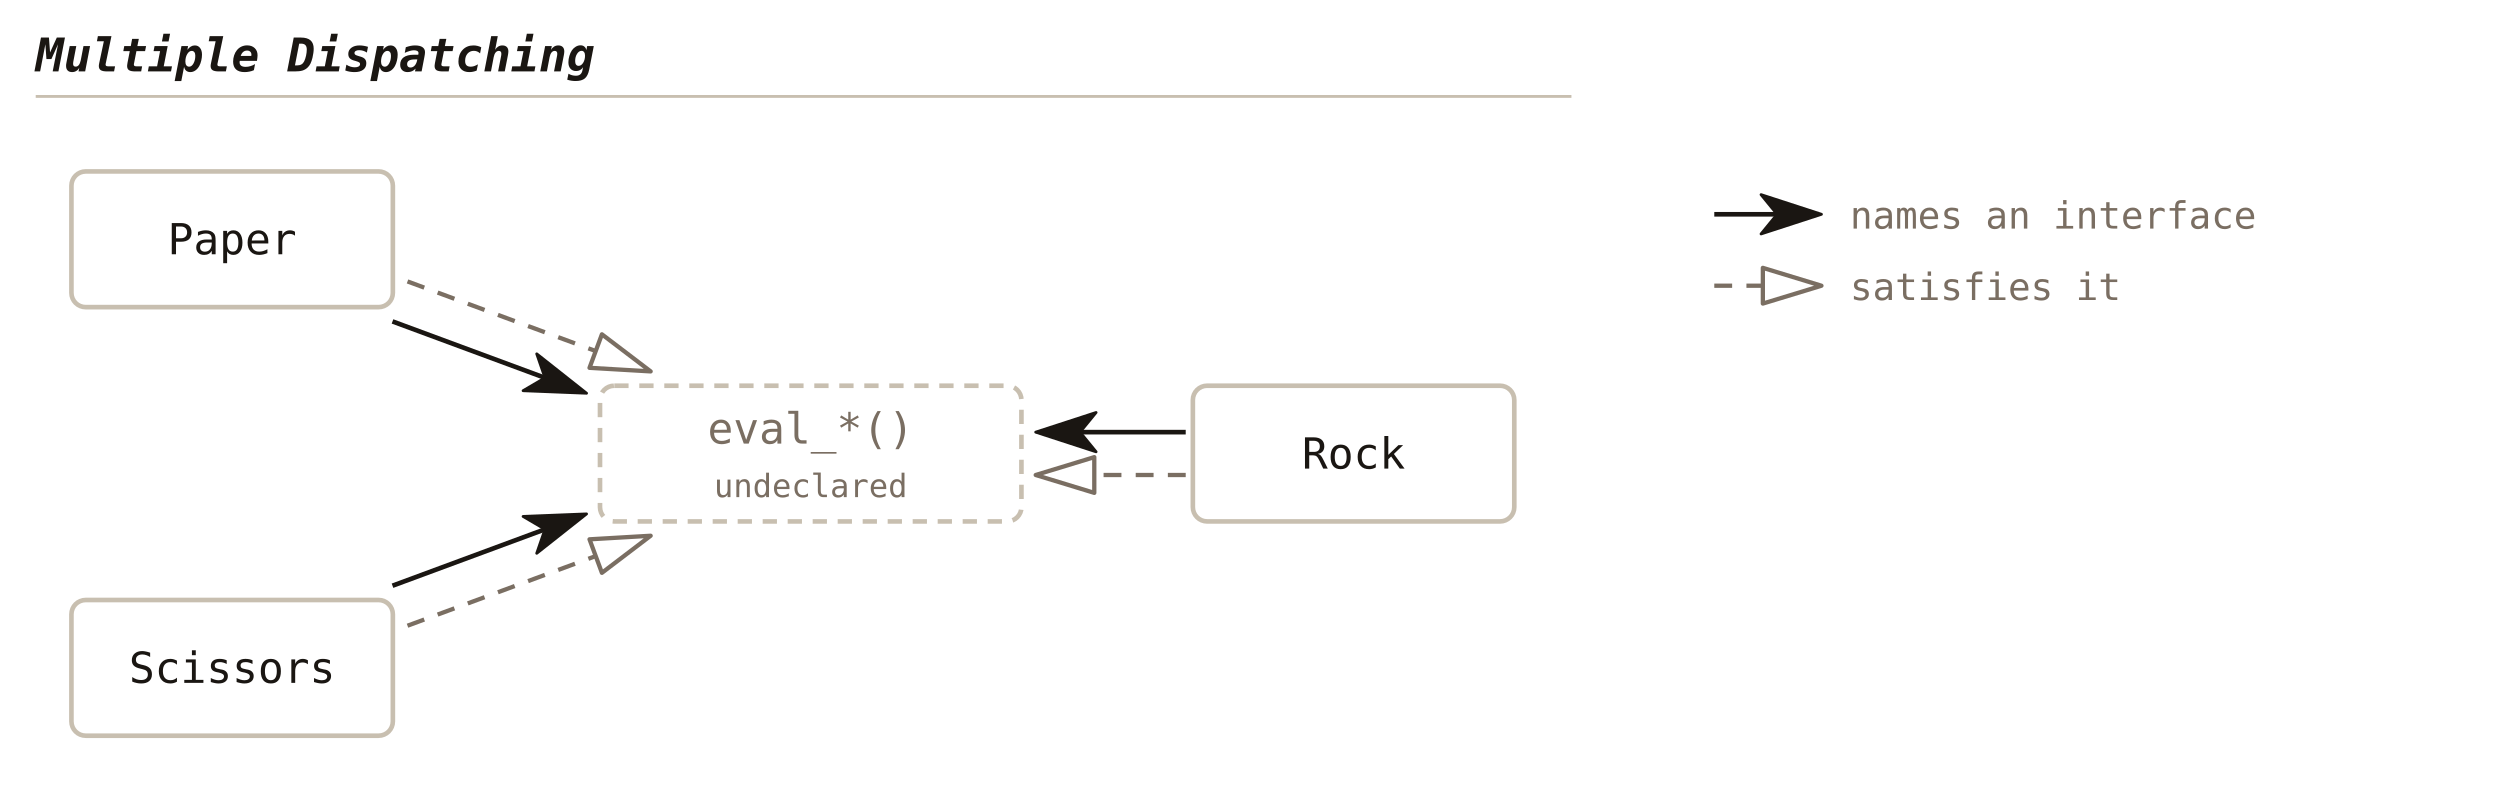
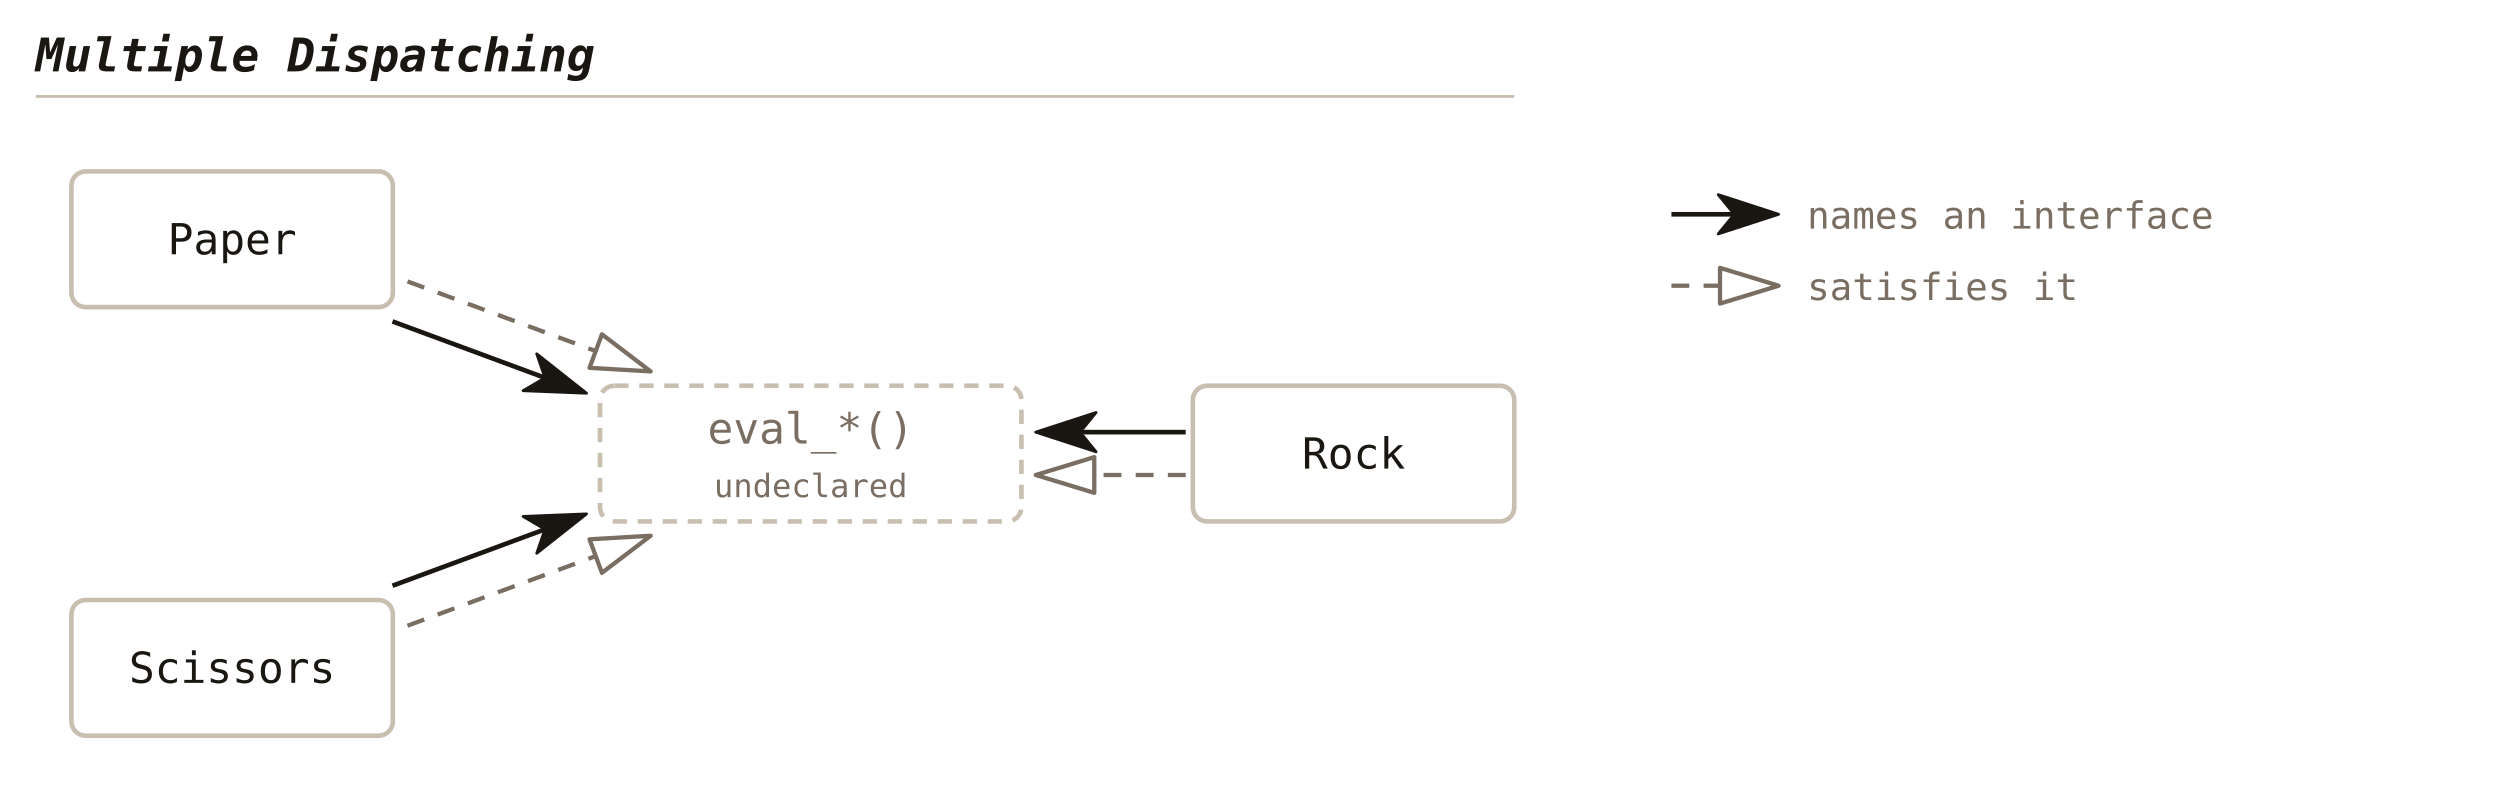
<svg xmlns="http://www.w3.org/2000/svg" viewBox="0 0 700 222" font-family="'JetBrains Mono', Consolas, monospace">
  <defs>
    <marker id="c32-solid" viewBox="0 0 18 12" refX="5" refY="6" markerWidth="18" markerHeight="12" orient="auto" markerUnits="userSpaceOnUse">
      <path d="M0.5,0.5 L17.4,6 L0.5,11.5 L5,6 Z" fill="#1a1612" stroke="#1a1612" stroke-width="0.8" stroke-linejoin="round" />
    </marker>
    <marker id="c32-hollow" viewBox="0 0 18 12" refX="1" refY="6" markerWidth="18" markerHeight="12" orient="auto" markerUnits="userSpaceOnUse">
      <path d="M1,1 L17.4,6 L1,11 Z" fill="none" stroke="#1a1612" stroke-width="1.2" stroke-linejoin="round" />
    </marker>
    <marker id="c32-hollow-muted" viewBox="0 0 18 12" refX="1" refY="6" markerWidth="18" markerHeight="12" orient="auto" markerUnits="userSpaceOnUse">
      <path d="M1,1 L17.4,6 L1,11 Z" fill="none" stroke="#7a6e62" stroke-width="1.2" stroke-linejoin="round" />
    </marker>
  </defs>
  <text x="10" y="20" font-size="13" font-weight="bold" font-style="italic" fill="#1a1612" text-anchor="start">Multiple Dispatching</text>
-   <line x1="10" y1="27" x2="440" y2="27" stroke="#c8bfb0" stroke-width="0.8" />
+   <line x1="10" y1="27" x2="424" y2="27" stroke="#c8bfb0" stroke-width="0.8" />
  <rect x="20" y="48" width="90" height="38" fill="none" stroke="#c8bfb0" stroke-width="1.3" rx="4" />
  <text x="65.0" y="71.2" font-size="12" fill="#1a1612" text-anchor="middle">Paper</text>
  <rect x="20" y="168" width="90" height="38" fill="none" stroke="#c8bfb0" stroke-width="1.3" rx="4" />
  <text x="65.0" y="191.2" font-size="12" fill="#1a1612" text-anchor="middle">Scissors</text>
  <rect x="334" y="108" width="90" height="38" fill="none" stroke="#c8bfb0" stroke-width="1.3" rx="4" />
  <text x="379.0" y="131.2" font-size="12" fill="#1a1612" text-anchor="middle">Rock</text>
  <rect x="168" y="108" width="118" height="38" fill="none" stroke="#c8bfb0" stroke-width="1.3" rx="4" stroke-dasharray="4,3" />
  <text x="227.0" y="124.2" font-size="12" fill="#7a6e62" text-anchor="middle">eval_*()</text>
  <text x="227.0" y="139.2" font-size="9" fill="#7a6e62" text-anchor="middle">undeclared</text>
  <line x1="109.9" y1="90.0" x2="152.6" y2="105.8" stroke="#1a1612" stroke-width="1.3" marker-end="url(#c32-solid)" />
  <line x1="114.1" y1="78.8" x2="166.8" y2="98.3" stroke="#7a6e62" stroke-width="1.2" stroke-dasharray="5,4" marker-end="url(#c32-hollow-muted)" />
  <line x1="109.9" y1="164.0" x2="152.6" y2="148.2" stroke="#1a1612" stroke-width="1.3" marker-end="url(#c32-solid)" />
  <line x1="114.1" y1="175.2" x2="166.8" y2="155.7" stroke="#7a6e62" stroke-width="1.2" stroke-dasharray="5,4" marker-end="url(#c32-hollow-muted)" />
  <line x1="332.0" y1="121.0" x2="302.4" y2="121.0" stroke="#1a1612" stroke-width="1.3" marker-end="url(#c32-solid)" />
  <line x1="332.0" y1="133.0" x2="306.4" y2="133.0" stroke="#7a6e62" stroke-width="1.2" stroke-dasharray="5,4" marker-end="url(#c32-hollow-muted)" />
-   <line class="legend" x1="480" y1="60" x2="497.6" y2="60" stroke="#1a1612" stroke-width="1.3" marker-end="url(#c32-solid)" />
-   <text x="518" y="64" font-size="10.5" fill="#7a6e62" text-anchor="start">names an interface</text>
-   <line class="legend" x1="480" y1="80" x2="493.6" y2="80" stroke="#7a6e62" stroke-width="1.2" stroke-dasharray="5,4" marker-end="url(#c32-hollow-muted)" />
-   <text x="518" y="84" font-size="10.5" fill="#7a6e62" text-anchor="start">satisfies it</text>
+   <line class="legend" x1="468" y1="60" x2="485.6" y2="60" stroke="#1a1612" stroke-width="1.3" marker-end="url(#c32-solid)" />
+   <text x="506" y="64" font-size="10.5" fill="#7a6e62" text-anchor="start">names an interface</text>
+   <line class="legend" x1="468" y1="80" x2="481.6" y2="80" stroke="#7a6e62" stroke-width="1.2" stroke-dasharray="5,4" marker-end="url(#c32-hollow-muted)" />
+   <text x="506" y="84" font-size="10.5" fill="#7a6e62" text-anchor="start">satisfies it</text>
</svg>
